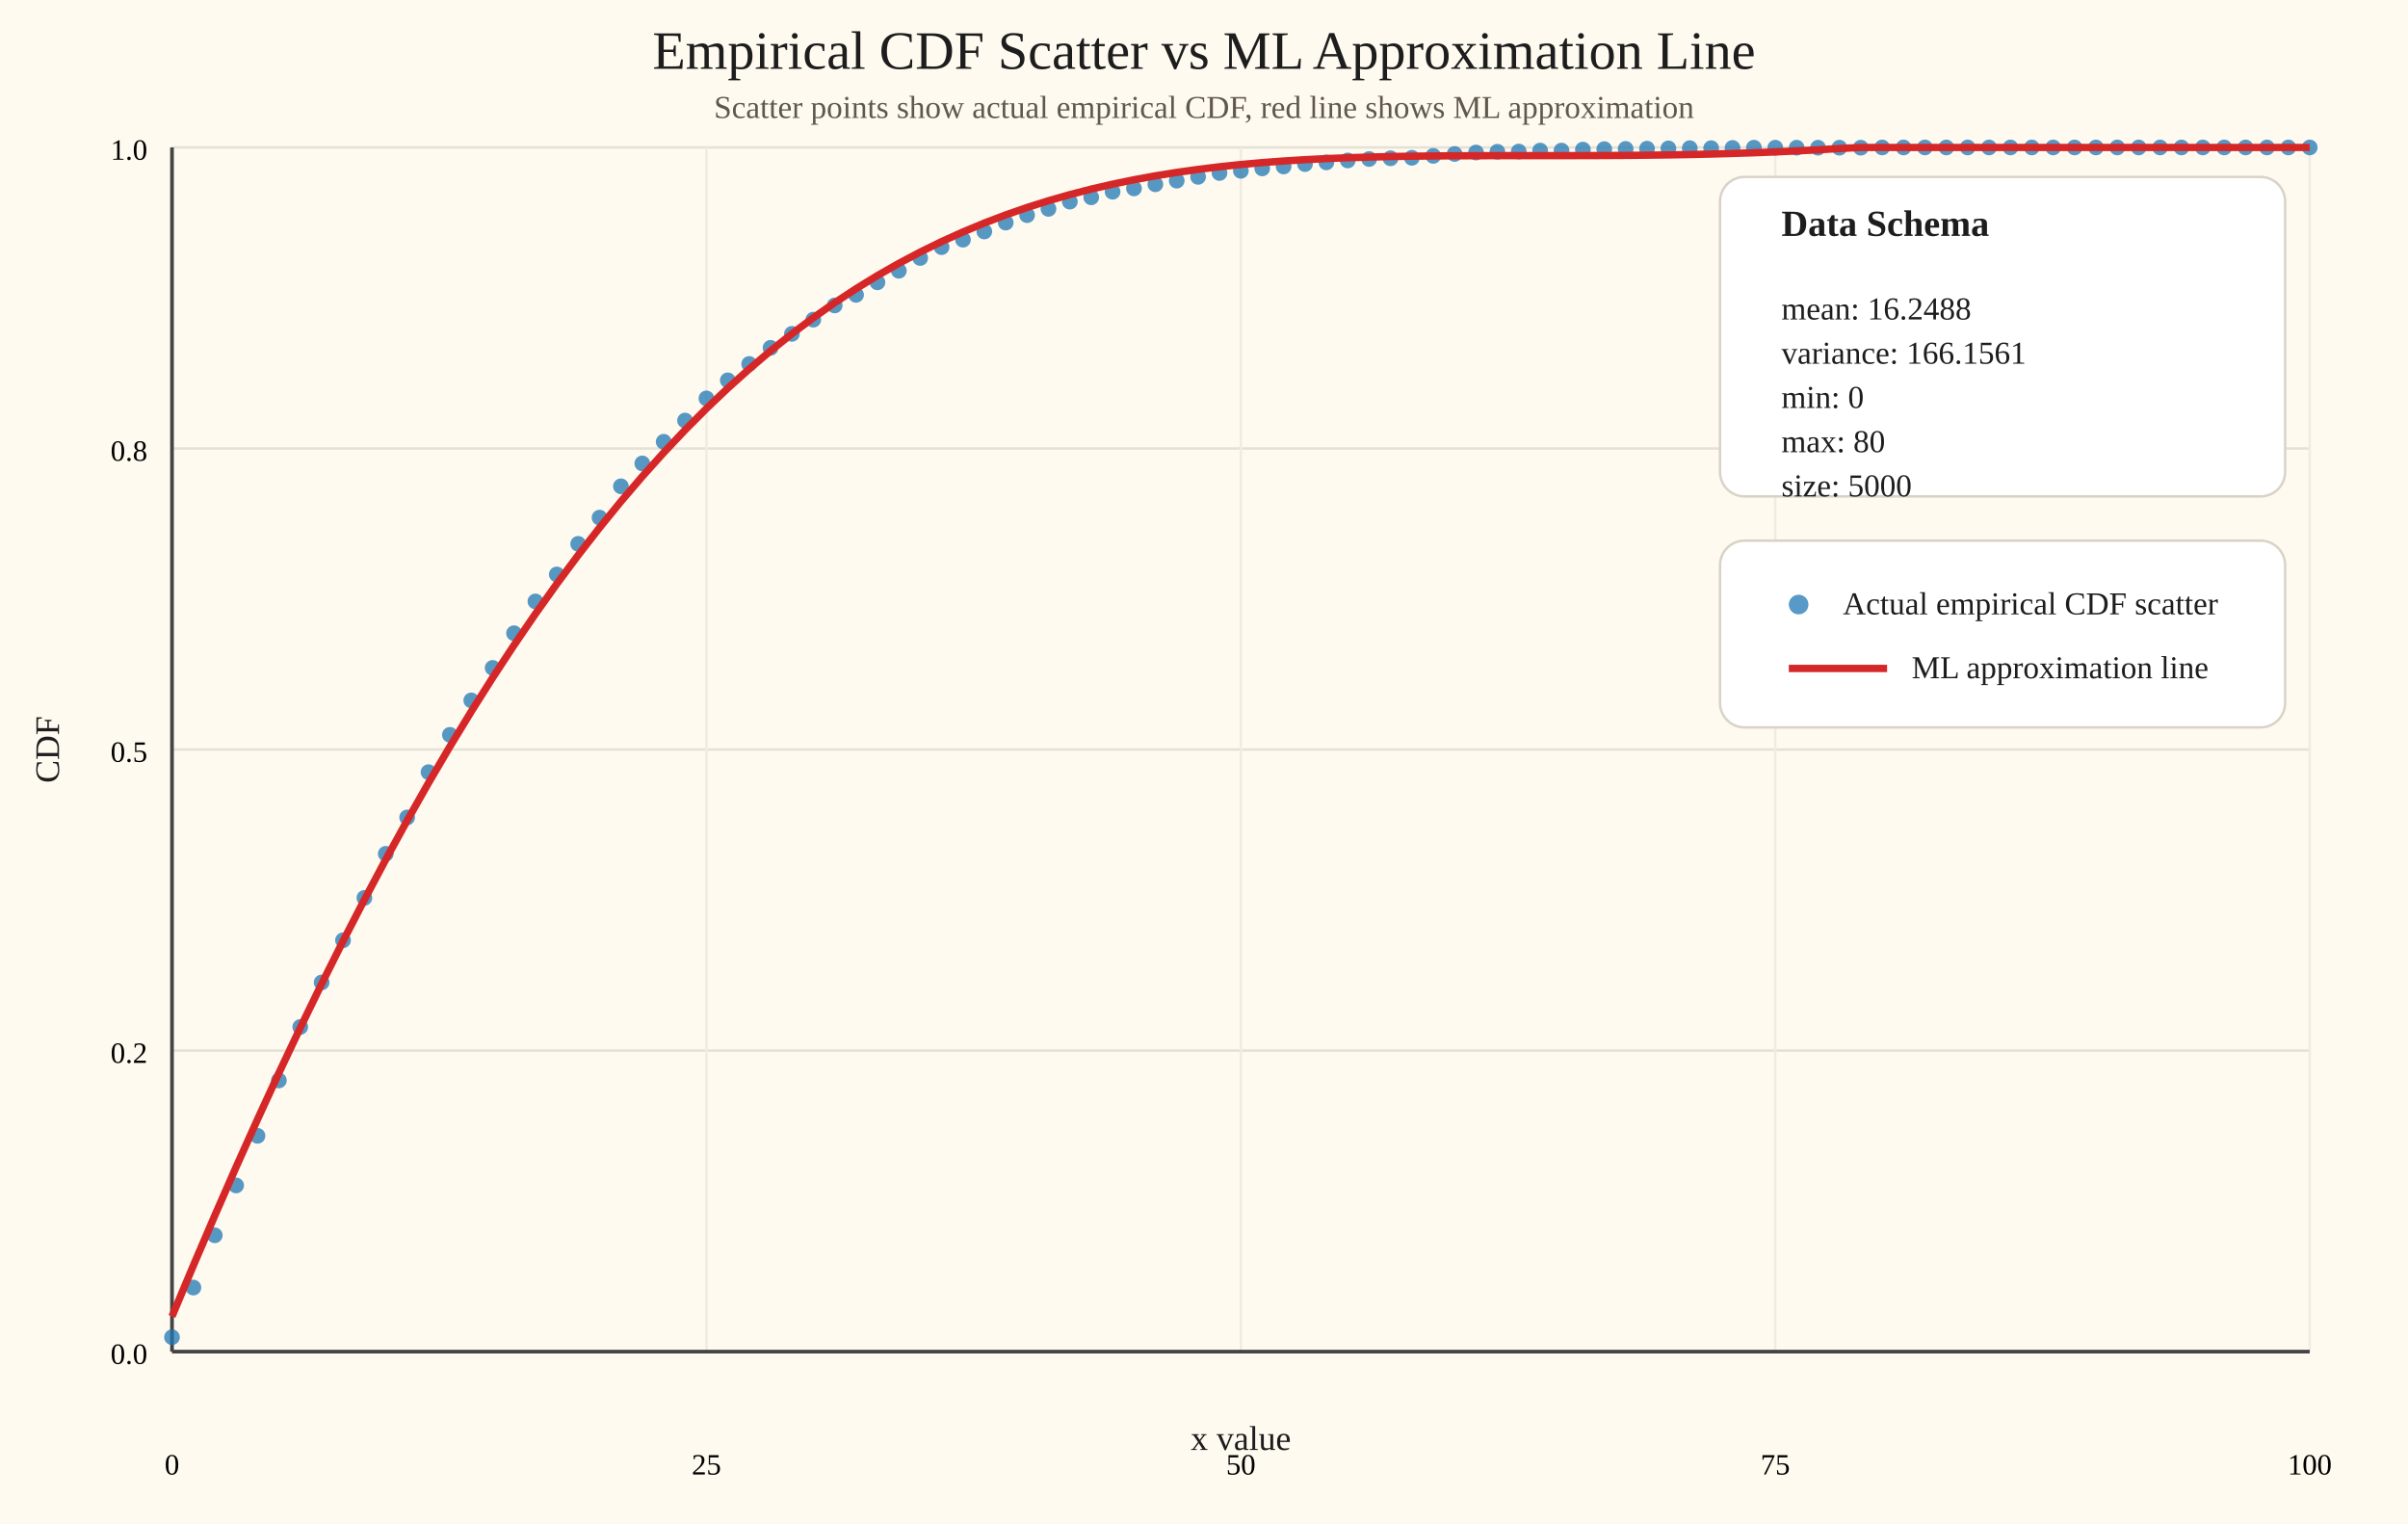
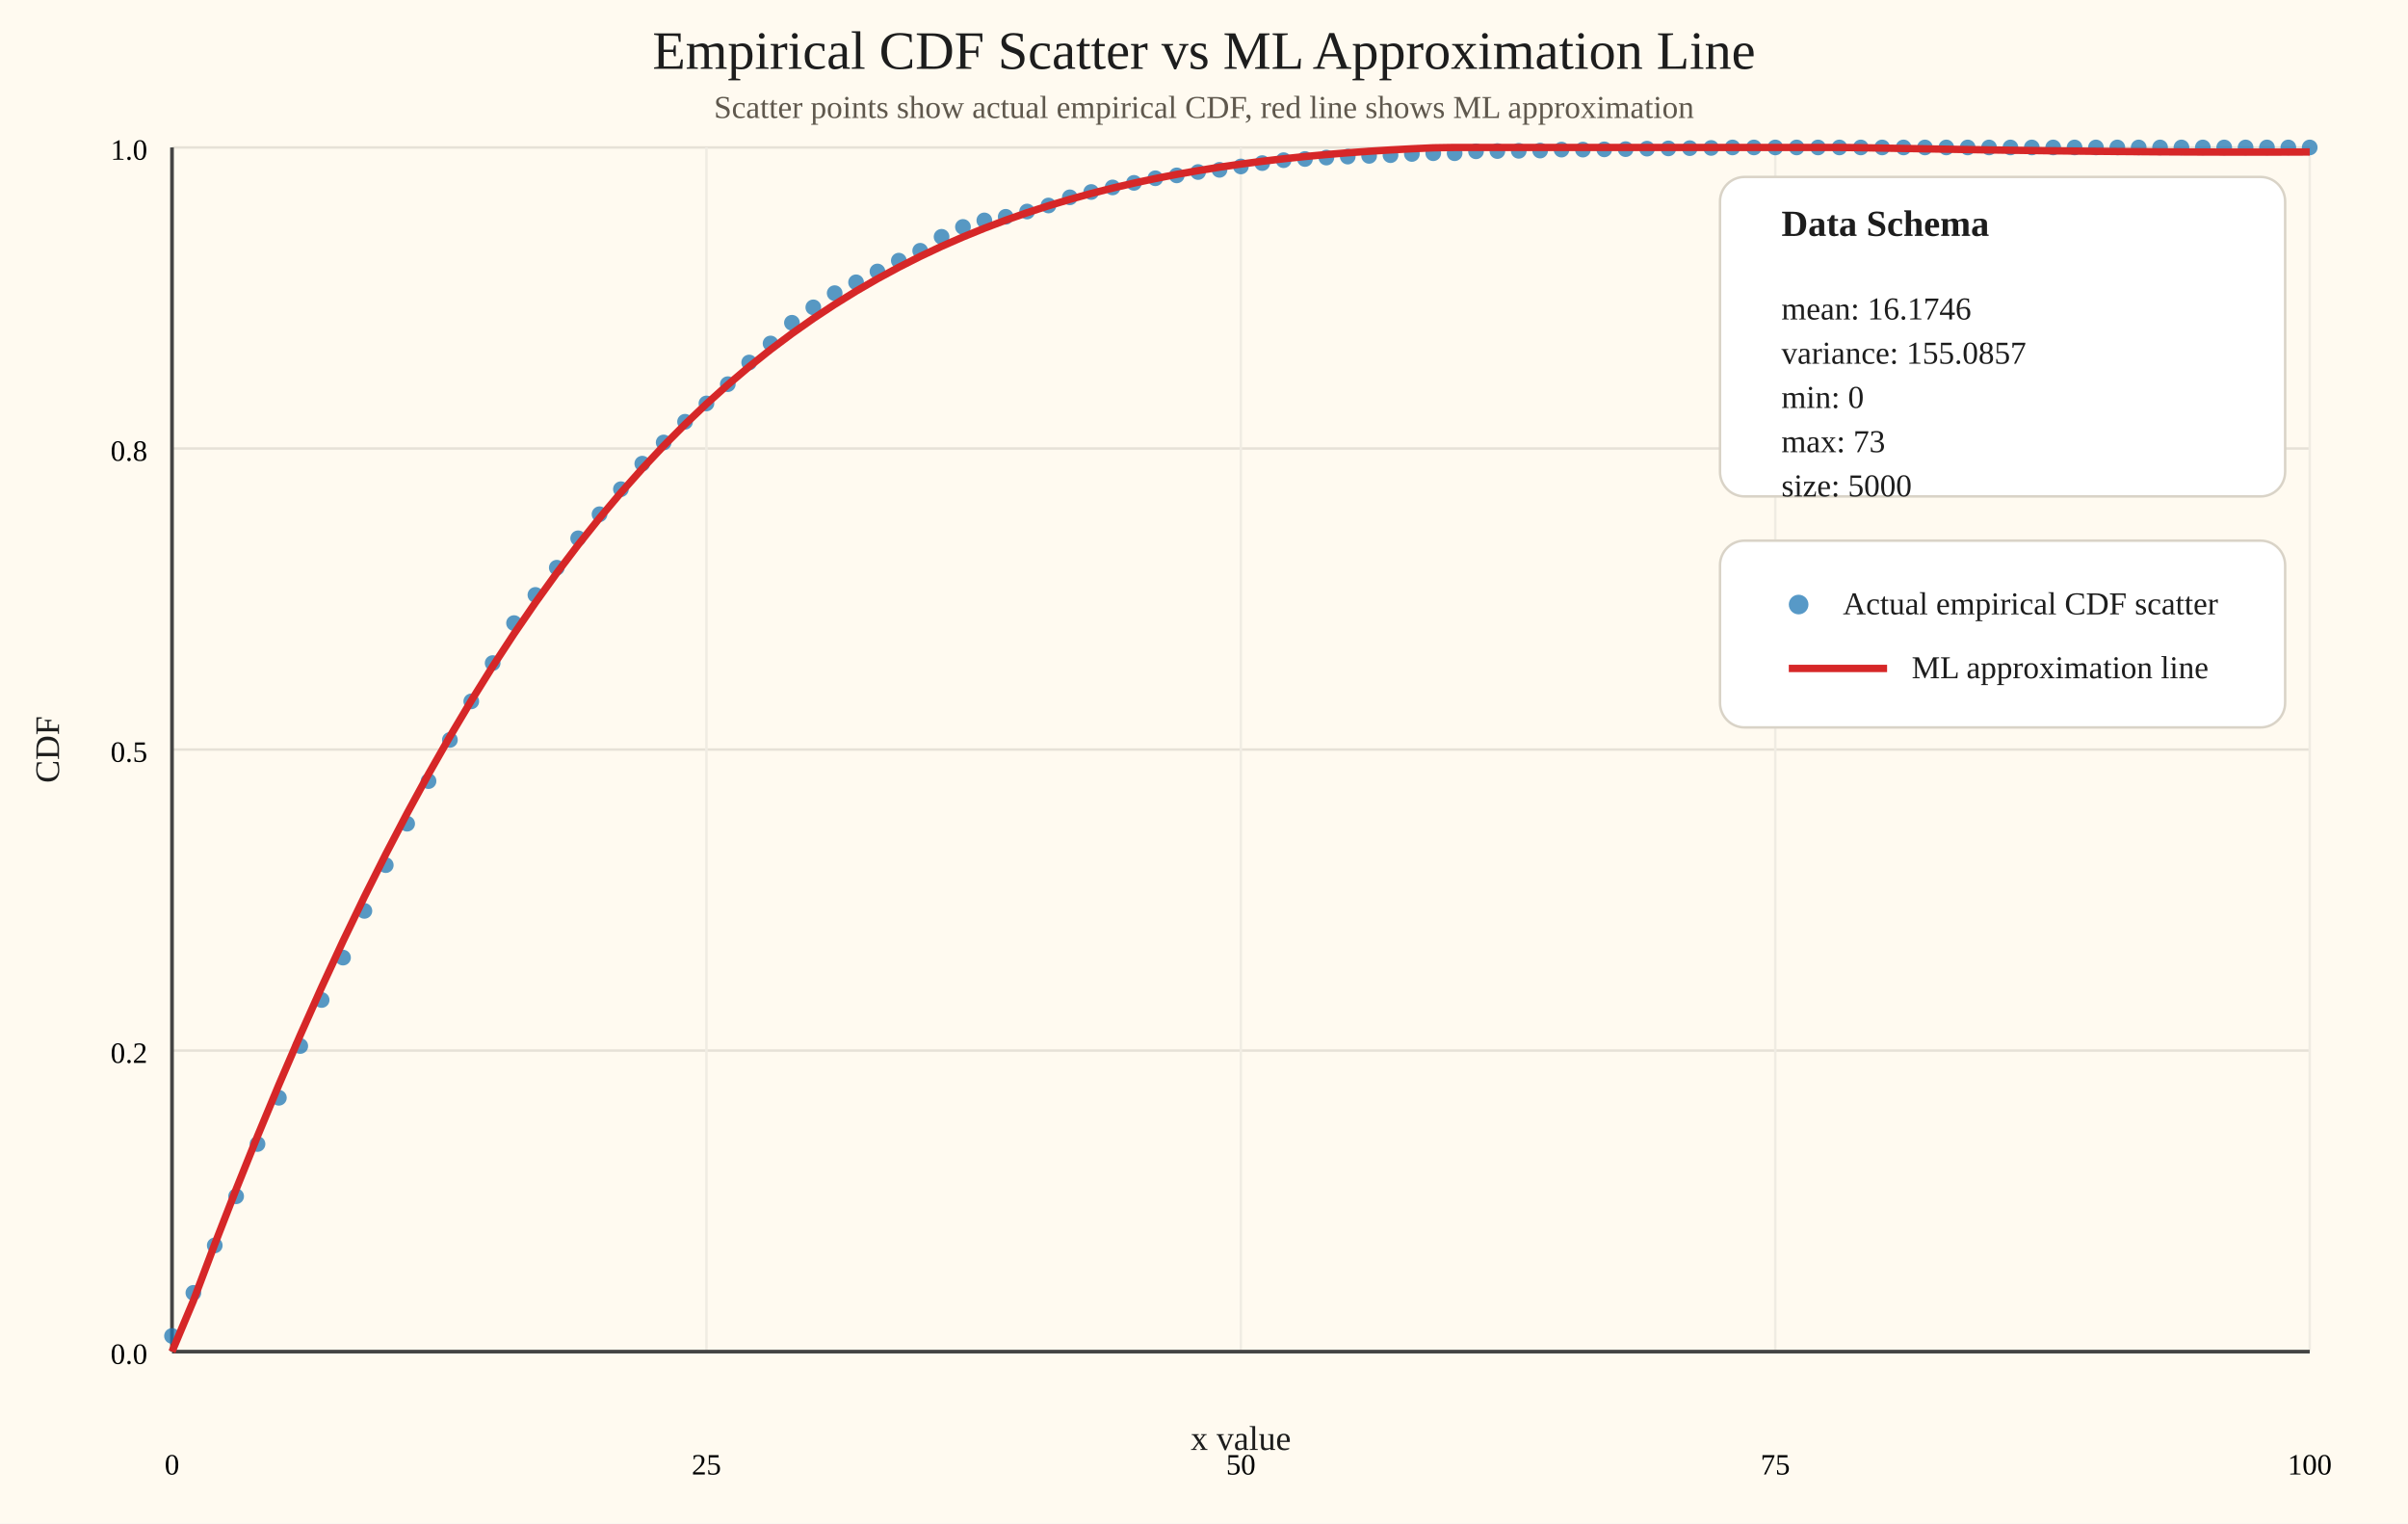
<svg xmlns="http://www.w3.org/2000/svg" width="980" height="620" viewBox="0 0 980 620">
  <rect width="100%" height="100%" fill="#fffaf0" />
  <text x="490.0" y="28" font-size="22" text-anchor="middle" fill="#1d1d1d">Empirical CDF Scatter vs ML Approximation Line</text>
  <text x="490.0" y="48" font-size="13" text-anchor="middle" fill="#5f584d">Scatter points show actual empirical CDF, red line shows ML approximation</text>
  <g>
    <line x1="70" y1="550.00" x2="940" y2="550.00" stroke="#e6e1d7" stroke-width="1" />
    <text x="60" y="555.00" font-size="12" text-anchor="end">0.0</text>
  </g>
  <g>
    <line x1="70" y1="427.50" x2="940" y2="427.50" stroke="#e6e1d7" stroke-width="1" />
    <text x="60" y="432.50" font-size="12" text-anchor="end">0.2</text>
  </g>
  <g>
    <line x1="70" y1="305.00" x2="940" y2="305.00" stroke="#e6e1d7" stroke-width="1" />
    <text x="60" y="310.00" font-size="12" text-anchor="end">0.5</text>
  </g>
  <g>
    <line x1="70" y1="182.50" x2="940" y2="182.50" stroke="#e6e1d7" stroke-width="1" />
    <text x="60" y="187.50" font-size="12" text-anchor="end">0.8</text>
  </g>
  <g>
    <line x1="70" y1="60.00" x2="940" y2="60.00" stroke="#e6e1d7" stroke-width="1" />
    <text x="60" y="65.00" font-size="12" text-anchor="end">1.0</text>
  </g>
  <g>
    <line x1="70.00" y1="60" x2="70.00" y2="550" stroke="#f0ece3" stroke-width="1" />
    <text x="70.00" y="600" font-size="12" text-anchor="middle">0</text>
  </g>
  <g>
    <line x1="287.50" y1="60" x2="287.50" y2="550" stroke="#f0ece3" stroke-width="1" />
    <text x="287.50" y="600" font-size="12" text-anchor="middle">25</text>
  </g>
  <g>
    <line x1="505.00" y1="60" x2="505.00" y2="550" stroke="#f0ece3" stroke-width="1" />
    <text x="505.00" y="600" font-size="12" text-anchor="middle">50</text>
  </g>
  <g>
    <line x1="722.50" y1="60" x2="722.50" y2="550" stroke="#f0ece3" stroke-width="1" />
    <text x="722.50" y="600" font-size="12" text-anchor="middle">75</text>
  </g>
  <g>
    <line x1="940.00" y1="60" x2="940.00" y2="550" stroke="#f0ece3" stroke-width="1" />
    <text x="940.00" y="600" font-size="12" text-anchor="middle">100</text>
  </g>
  <line x1="70" y1="60" x2="70" y2="550" stroke="#444" stroke-width="1.5" />
  <line x1="70" y1="550" x2="940" y2="550" stroke="#444" stroke-width="1.5" />
-   <circle cx="70.00" cy="544.12" r="3.2" fill="#1f77b4" fill-opacity="0.75" />
-   <circle cx="78.70" cy="523.93" r="3.2" fill="#1f77b4" fill-opacity="0.75" />
-   <circle cx="87.40" cy="502.67" r="3.2" fill="#1f77b4" fill-opacity="0.75" />
-   <circle cx="96.10" cy="482.38" r="3.2" fill="#1f77b4" fill-opacity="0.75" />
-   <circle cx="104.80" cy="462.19" r="3.2" fill="#1f77b4" fill-opacity="0.75" />
-   <circle cx="113.50" cy="439.65" r="3.2" fill="#1f77b4" fill-opacity="0.75" />
-   <circle cx="122.20" cy="417.90" r="3.2" fill="#1f77b4" fill-opacity="0.75" />
-   <circle cx="130.90" cy="399.77" r="3.2" fill="#1f77b4" fill-opacity="0.75" />
-   <circle cx="139.60" cy="382.62" r="3.2" fill="#1f77b4" fill-opacity="0.75" />
-   <circle cx="148.30" cy="365.37" r="3.2" fill="#1f77b4" fill-opacity="0.75" />
-   <circle cx="157.00" cy="347.43" r="3.2" fill="#1f77b4" fill-opacity="0.75" />
-   <circle cx="165.70" cy="332.64" r="3.2" fill="#1f77b4" fill-opacity="0.75" />
-   <circle cx="174.40" cy="314.21" r="3.2" fill="#1f77b4" fill-opacity="0.75" />
-   <circle cx="183.10" cy="299.02" r="3.2" fill="#1f77b4" fill-opacity="0.75" />
-   <circle cx="191.80" cy="285.01" r="3.2" fill="#1f77b4" fill-opacity="0.75" />
-   <circle cx="200.50" cy="271.78" r="3.2" fill="#1f77b4" fill-opacity="0.75" />
-   <circle cx="209.20" cy="257.67" r="3.2" fill="#1f77b4" fill-opacity="0.75" />
-   <circle cx="217.90" cy="244.73" r="3.2" fill="#1f77b4" fill-opacity="0.75" />
-   <circle cx="226.60" cy="233.75" r="3.2" fill="#1f77b4" fill-opacity="0.75" />
-   <circle cx="235.30" cy="221.31" r="3.2" fill="#1f77b4" fill-opacity="0.75" />
-   <circle cx="244.00" cy="210.63" r="3.2" fill="#1f77b4" fill-opacity="0.75" />
-   <circle cx="252.70" cy="197.89" r="3.2" fill="#1f77b4" fill-opacity="0.75" />
-   <circle cx="261.40" cy="188.58" r="3.2" fill="#1f77b4" fill-opacity="0.75" />
-   <circle cx="270.10" cy="179.76" r="3.2" fill="#1f77b4" fill-opacity="0.75" />
-   <circle cx="278.80" cy="171.13" r="3.2" fill="#1f77b4" fill-opacity="0.75" />
-   <circle cx="287.50" cy="162.12" r="3.2" fill="#1f77b4" fill-opacity="0.75" />
-   <circle cx="296.20" cy="154.77" r="3.2" fill="#1f77b4" fill-opacity="0.75" />
-   <circle cx="304.90" cy="148.10" r="3.2" fill="#1f77b4" fill-opacity="0.75" />
-   <circle cx="313.60" cy="141.54" r="3.2" fill="#1f77b4" fill-opacity="0.75" />
-   <circle cx="322.30" cy="135.85" r="3.2" fill="#1f77b4" fill-opacity="0.75" />
-   <circle cx="331.00" cy="130.07" r="3.2" fill="#1f77b4" fill-opacity="0.75" />
-   <circle cx="339.70" cy="124.29" r="3.2" fill="#1f77b4" fill-opacity="0.75" />
-   <circle cx="348.40" cy="119.98" r="3.2" fill="#1f77b4" fill-opacity="0.75" />
-   <circle cx="357.10" cy="114.88" r="3.2" fill="#1f77b4" fill-opacity="0.75" />
-   <circle cx="365.80" cy="110.18" r="3.2" fill="#1f77b4" fill-opacity="0.75" />
-   <circle cx="374.50" cy="104.98" r="3.2" fill="#1f77b4" fill-opacity="0.75" />
-   <circle cx="383.20" cy="100.57" r="3.2" fill="#1f77b4" fill-opacity="0.75" />
-   <circle cx="391.90" cy="97.53" r="3.2" fill="#1f77b4" fill-opacity="0.75" />
-   <circle cx="400.60" cy="94.20" r="3.2" fill="#1f77b4" fill-opacity="0.75" />
-   <circle cx="409.30" cy="90.58" r="3.2" fill="#1f77b4" fill-opacity="0.75" />
-   <circle cx="418.00" cy="87.54" r="3.2" fill="#1f77b4" fill-opacity="0.75" />
-   <circle cx="426.70" cy="84.99" r="3.2" fill="#1f77b4" fill-opacity="0.75" />
-   <circle cx="435.40" cy="82.05" r="3.2" fill="#1f77b4" fill-opacity="0.75" />
-   <circle cx="444.10" cy="80.29" r="3.2" fill="#1f77b4" fill-opacity="0.75" />
-   <circle cx="452.80" cy="78.03" r="3.2" fill="#1f77b4" fill-opacity="0.75" />
-   <circle cx="461.50" cy="76.66" r="3.2" fill="#1f77b4" fill-opacity="0.75" />
-   <circle cx="470.20" cy="74.99" r="3.2" fill="#1f77b4" fill-opacity="0.75" />
-   <circle cx="478.90" cy="73.52" r="3.2" fill="#1f77b4" fill-opacity="0.75" />
-   <circle cx="487.60" cy="71.96" r="3.2" fill="#1f77b4" fill-opacity="0.75" />
-   <circle cx="496.30" cy="70.39" r="3.2" fill="#1f77b4" fill-opacity="0.75" />
-   <circle cx="505.00" cy="69.51" r="3.2" fill="#1f77b4" fill-opacity="0.75" />
-   <circle cx="513.70" cy="68.53" r="3.2" fill="#1f77b4" fill-opacity="0.75" />
-   <circle cx="522.40" cy="67.74" r="3.2" fill="#1f77b4" fill-opacity="0.75" />
-   <circle cx="531.10" cy="66.76" r="3.2" fill="#1f77b4" fill-opacity="0.75" />
-   <circle cx="539.80" cy="66.08" r="3.2" fill="#1f77b4" fill-opacity="0.75" />
-   <circle cx="548.50" cy="65.29" r="3.2" fill="#1f77b4" fill-opacity="0.75" />
-   <circle cx="557.20" cy="64.70" r="3.2" fill="#1f77b4" fill-opacity="0.75" />
-   <circle cx="565.90" cy="64.41" r="3.2" fill="#1f77b4" fill-opacity="0.75" />
-   <circle cx="574.60" cy="64.21" r="3.2" fill="#1f77b4" fill-opacity="0.75" />
-   <circle cx="583.30" cy="63.43" r="3.2" fill="#1f77b4" fill-opacity="0.75" />
-   <circle cx="592.00" cy="62.65" r="3.2" fill="#1f77b4" fill-opacity="0.75" />
-   <circle cx="600.70" cy="62.06" r="3.2" fill="#1f77b4" fill-opacity="0.75" />
-   <circle cx="609.40" cy="61.76" r="3.2" fill="#1f77b4" fill-opacity="0.75" />
-   <circle cx="618.10" cy="61.67" r="3.2" fill="#1f77b4" fill-opacity="0.75" />
+   <circle cx="70.00" cy="543.63" r="3.2" fill="#1f77b4" fill-opacity="0.75" />
+   <circle cx="78.70" cy="526.09" r="3.2" fill="#1f77b4" fill-opacity="0.75" />
+   <circle cx="87.40" cy="506.78" r="3.2" fill="#1f77b4" fill-opacity="0.75" />
+   <circle cx="96.10" cy="486.79" r="3.2" fill="#1f77b4" fill-opacity="0.75" />
+   <circle cx="104.80" cy="465.52" r="3.2" fill="#1f77b4" fill-opacity="0.75" />
+   <circle cx="113.50" cy="446.71" r="3.2" fill="#1f77b4" fill-opacity="0.75" />
+   <circle cx="122.20" cy="425.64" r="3.2" fill="#1f77b4" fill-opacity="0.75" />
+   <circle cx="130.90" cy="406.92" r="3.2" fill="#1f77b4" fill-opacity="0.75" />
+   <circle cx="139.60" cy="389.67" r="3.2" fill="#1f77b4" fill-opacity="0.75" />
+   <circle cx="148.30" cy="370.66" r="3.2" fill="#1f77b4" fill-opacity="0.75" />
+   <circle cx="157.00" cy="352.04" r="3.2" fill="#1f77b4" fill-opacity="0.75" />
+   <circle cx="165.70" cy="335.18" r="3.2" fill="#1f77b4" fill-opacity="0.75" />
+   <circle cx="174.40" cy="317.84" r="3.2" fill="#1f77b4" fill-opacity="0.75" />
+   <circle cx="183.10" cy="301.08" r="3.2" fill="#1f77b4" fill-opacity="0.75" />
+   <circle cx="191.80" cy="285.40" r="3.2" fill="#1f77b4" fill-opacity="0.75" />
+   <circle cx="200.50" cy="269.82" r="3.2" fill="#1f77b4" fill-opacity="0.75" />
+   <circle cx="209.20" cy="253.55" r="3.2" fill="#1f77b4" fill-opacity="0.75" />
+   <circle cx="217.90" cy="242.08" r="3.2" fill="#1f77b4" fill-opacity="0.75" />
+   <circle cx="226.60" cy="231.01" r="3.2" fill="#1f77b4" fill-opacity="0.75" />
+   <circle cx="235.30" cy="219.05" r="3.2" fill="#1f77b4" fill-opacity="0.75" />
+   <circle cx="244.00" cy="209.25" r="3.2" fill="#1f77b4" fill-opacity="0.75" />
+   <circle cx="252.70" cy="199.06" r="3.2" fill="#1f77b4" fill-opacity="0.75" />
+   <circle cx="261.40" cy="188.67" r="3.2" fill="#1f77b4" fill-opacity="0.75" />
+   <circle cx="270.10" cy="180.05" r="3.2" fill="#1f77b4" fill-opacity="0.75" />
+   <circle cx="278.80" cy="171.62" r="3.2" fill="#1f77b4" fill-opacity="0.75" />
+   <circle cx="287.50" cy="164.17" r="3.2" fill="#1f77b4" fill-opacity="0.75" />
+   <circle cx="296.20" cy="156.33" r="3.2" fill="#1f77b4" fill-opacity="0.75" />
+   <circle cx="304.90" cy="147.51" r="3.2" fill="#1f77b4" fill-opacity="0.75" />
+   <circle cx="313.60" cy="139.77" r="3.2" fill="#1f77b4" fill-opacity="0.75" />
+   <circle cx="322.30" cy="131.34" r="3.2" fill="#1f77b4" fill-opacity="0.75" />
+   <circle cx="331.00" cy="125.07" r="3.2" fill="#1f77b4" fill-opacity="0.75" />
+   <circle cx="339.70" cy="119.29" r="3.2" fill="#1f77b4" fill-opacity="0.75" />
+   <circle cx="348.40" cy="114.88" r="3.2" fill="#1f77b4" fill-opacity="0.75" />
+   <circle cx="357.10" cy="110.47" r="3.2" fill="#1f77b4" fill-opacity="0.75" />
+   <circle cx="365.80" cy="106.06" r="3.2" fill="#1f77b4" fill-opacity="0.75" />
+   <circle cx="374.50" cy="102.04" r="3.2" fill="#1f77b4" fill-opacity="0.75" />
+   <circle cx="383.20" cy="96.36" r="3.2" fill="#1f77b4" fill-opacity="0.75" />
+   <circle cx="391.90" cy="92.34" r="3.2" fill="#1f77b4" fill-opacity="0.75" />
+   <circle cx="400.60" cy="89.69" r="3.2" fill="#1f77b4" fill-opacity="0.75" />
+   <circle cx="409.30" cy="88.22" r="3.2" fill="#1f77b4" fill-opacity="0.75" />
+   <circle cx="418.00" cy="86.07" r="3.2" fill="#1f77b4" fill-opacity="0.75" />
+   <circle cx="426.70" cy="83.62" r="3.2" fill="#1f77b4" fill-opacity="0.75" />
+   <circle cx="435.40" cy="80.29" r="3.2" fill="#1f77b4" fill-opacity="0.75" />
+   <circle cx="444.10" cy="78.13" r="3.2" fill="#1f77b4" fill-opacity="0.75" />
+   <circle cx="452.80" cy="76.27" r="3.2" fill="#1f77b4" fill-opacity="0.75" />
+   <circle cx="461.50" cy="74.41" r="3.2" fill="#1f77b4" fill-opacity="0.75" />
+   <circle cx="470.20" cy="72.54" r="3.2" fill="#1f77b4" fill-opacity="0.75" />
+   <circle cx="478.90" cy="71.37" r="3.2" fill="#1f77b4" fill-opacity="0.75" />
+   <circle cx="487.60" cy="70.00" r="3.2" fill="#1f77b4" fill-opacity="0.75" />
+   <circle cx="496.30" cy="69.11" r="3.2" fill="#1f77b4" fill-opacity="0.75" />
+   <circle cx="505.00" cy="67.74" r="3.2" fill="#1f77b4" fill-opacity="0.75" />
+   <circle cx="513.70" cy="66.37" r="3.2" fill="#1f77b4" fill-opacity="0.75" />
+   <circle cx="522.40" cy="65.19" r="3.2" fill="#1f77b4" fill-opacity="0.75" />
+   <circle cx="531.10" cy="64.70" r="3.2" fill="#1f77b4" fill-opacity="0.75" />
+   <circle cx="539.80" cy="64.12" r="3.2" fill="#1f77b4" fill-opacity="0.75" />
+   <circle cx="548.50" cy="63.72" r="3.2" fill="#1f77b4" fill-opacity="0.75" />
+   <circle cx="557.20" cy="63.43" r="3.2" fill="#1f77b4" fill-opacity="0.75" />
+   <circle cx="565.90" cy="63.14" r="3.2" fill="#1f77b4" fill-opacity="0.75" />
+   <circle cx="574.60" cy="62.65" r="3.2" fill="#1f77b4" fill-opacity="0.75" />
+   <circle cx="583.30" cy="62.35" r="3.2" fill="#1f77b4" fill-opacity="0.75" />
+   <circle cx="592.00" cy="62.35" r="3.2" fill="#1f77b4" fill-opacity="0.75" />
+   <circle cx="600.70" cy="61.57" r="3.2" fill="#1f77b4" fill-opacity="0.75" />
+   <circle cx="609.40" cy="61.47" r="3.2" fill="#1f77b4" fill-opacity="0.75" />
+   <circle cx="618.10" cy="61.37" r="3.2" fill="#1f77b4" fill-opacity="0.75" />
  <circle cx="626.80" cy="61.27" r="3.2" fill="#1f77b4" fill-opacity="0.75" />
-   <circle cx="635.50" cy="61.27" r="3.2" fill="#1f77b4" fill-opacity="0.75" />
+   <circle cx="635.50" cy="60.88" r="3.2" fill="#1f77b4" fill-opacity="0.75" />
  <circle cx="644.20" cy="60.88" r="3.2" fill="#1f77b4" fill-opacity="0.75" />
-   <circle cx="652.90" cy="60.69" r="3.2" fill="#1f77b4" fill-opacity="0.75" />
-   <circle cx="661.60" cy="60.59" r="3.2" fill="#1f77b4" fill-opacity="0.75" />
+   <circle cx="652.90" cy="60.78" r="3.2" fill="#1f77b4" fill-opacity="0.75" />
+   <circle cx="661.60" cy="60.69" r="3.2" fill="#1f77b4" fill-opacity="0.75" />
  <circle cx="670.30" cy="60.49" r="3.2" fill="#1f77b4" fill-opacity="0.75" />
  <circle cx="679.00" cy="60.39" r="3.2" fill="#1f77b4" fill-opacity="0.75" />
  <circle cx="687.70" cy="60.29" r="3.2" fill="#1f77b4" fill-opacity="0.75" />
-   <circle cx="696.40" cy="60.29" r="3.2" fill="#1f77b4" fill-opacity="0.75" />
-   <circle cx="705.10" cy="60.20" r="3.2" fill="#1f77b4" fill-opacity="0.75" />
-   <circle cx="713.80" cy="60.10" r="3.2" fill="#1f77b4" fill-opacity="0.75" />
-   <circle cx="722.50" cy="60.10" r="3.2" fill="#1f77b4" fill-opacity="0.75" />
-   <circle cx="731.20" cy="60.10" r="3.2" fill="#1f77b4" fill-opacity="0.75" />
-   <circle cx="739.90" cy="60.10" r="3.2" fill="#1f77b4" fill-opacity="0.75" />
-   <circle cx="748.60" cy="60.10" r="3.2" fill="#1f77b4" fill-opacity="0.75" />
-   <circle cx="757.30" cy="60.10" r="3.2" fill="#1f77b4" fill-opacity="0.75" />
+   <circle cx="696.40" cy="60.20" r="3.2" fill="#1f77b4" fill-opacity="0.75" />
+   <circle cx="705.10" cy="60.00" r="3.2" fill="#1f77b4" fill-opacity="0.75" />
+   <circle cx="713.80" cy="60.00" r="3.2" fill="#1f77b4" fill-opacity="0.75" />
+   <circle cx="722.50" cy="60.00" r="3.2" fill="#1f77b4" fill-opacity="0.75" />
+   <circle cx="731.20" cy="60.00" r="3.2" fill="#1f77b4" fill-opacity="0.75" />
+   <circle cx="739.90" cy="60.00" r="3.2" fill="#1f77b4" fill-opacity="0.75" />
+   <circle cx="748.60" cy="60.00" r="3.2" fill="#1f77b4" fill-opacity="0.75" />
+   <circle cx="757.30" cy="60.00" r="3.2" fill="#1f77b4" fill-opacity="0.75" />
  <circle cx="766.00" cy="60.00" r="3.2" fill="#1f77b4" fill-opacity="0.75" />
  <circle cx="774.70" cy="60.00" r="3.2" fill="#1f77b4" fill-opacity="0.75" />
  <circle cx="783.40" cy="60.00" r="3.2" fill="#1f77b4" fill-opacity="0.75" />
  <circle cx="792.10" cy="60.00" r="3.2" fill="#1f77b4" fill-opacity="0.75" />
  <circle cx="800.80" cy="60.00" r="3.2" fill="#1f77b4" fill-opacity="0.75" />
  <circle cx="809.50" cy="60.00" r="3.2" fill="#1f77b4" fill-opacity="0.75" />
  <circle cx="818.20" cy="60.00" r="3.2" fill="#1f77b4" fill-opacity="0.75" />
  <circle cx="826.90" cy="60.00" r="3.2" fill="#1f77b4" fill-opacity="0.75" />
  <circle cx="835.60" cy="60.00" r="3.2" fill="#1f77b4" fill-opacity="0.75" />
  <circle cx="844.30" cy="60.00" r="3.2" fill="#1f77b4" fill-opacity="0.75" />
  <circle cx="853.00" cy="60.00" r="3.2" fill="#1f77b4" fill-opacity="0.75" />
  <circle cx="861.70" cy="60.00" r="3.2" fill="#1f77b4" fill-opacity="0.75" />
  <circle cx="870.40" cy="60.00" r="3.2" fill="#1f77b4" fill-opacity="0.75" />
  <circle cx="879.10" cy="60.00" r="3.2" fill="#1f77b4" fill-opacity="0.75" />
  <circle cx="887.80" cy="60.00" r="3.2" fill="#1f77b4" fill-opacity="0.75" />
  <circle cx="896.50" cy="60.00" r="3.2" fill="#1f77b4" fill-opacity="0.75" />
  <circle cx="905.20" cy="60.00" r="3.2" fill="#1f77b4" fill-opacity="0.75" />
  <circle cx="913.90" cy="60.00" r="3.2" fill="#1f77b4" fill-opacity="0.75" />
  <circle cx="922.60" cy="60.00" r="3.2" fill="#1f77b4" fill-opacity="0.75" />
  <circle cx="931.30" cy="60.00" r="3.2" fill="#1f77b4" fill-opacity="0.75" />
  <circle cx="940.00" cy="60.00" r="3.2" fill="#1f77b4" fill-opacity="0.75" />
-   <polyline fill="none" stroke="#d62728" stroke-width="3" points="70.00,535.68 78.70,514.95 87.40,494.67 96.10,474.85 104.80,455.50 113.50,436.63 122.20,418.25 130.90,400.36 139.60,382.98 148.30,366.11 157.00,349.75 165.70,333.91 174.40,318.58 183.10,303.78 191.80,289.51 200.50,275.75 209.20,262.52 217.90,249.80 226.60,237.60 235.30,225.92 244.00,214.74 252.70,204.06 261.40,193.88 270.10,184.19 278.80,174.98 287.50,166.24 296.20,157.97 304.90,150.15 313.60,142.77 322.30,135.82 331.00,129.30 339.70,123.19 348.40,117.47 357.10,112.13 365.80,107.17 374.50,102.57 383.20,98.31 391.90,94.38 400.60,90.76 409.30,87.45 418.00,84.43 426.70,81.68 435.40,79.19 444.10,76.95 452.80,74.94 461.50,73.14 470.20,71.55 478.90,70.15 487.60,68.93 496.30,67.86 505.00,66.95 513.70,66.17 522.40,65.52 531.10,64.98 539.80,64.54 548.50,64.19 557.20,63.92 565.90,63.71 574.60,63.56 583.30,63.46 592.00,63.40 600.70,63.36 609.40,63.34 618.10,63.34 626.80,63.34 635.50,63.33 644.20,63.32 652.90,63.29 661.60,63.24 670.30,63.15 679.00,63.04 687.70,62.89 696.40,62.69 705.10,62.45 713.80,62.16 722.50,61.82 731.20,61.41 739.90,60.96 748.60,60.43 757.30,60.00 766.00,60.00 774.70,60.00 783.40,60.00 792.10,60.00 800.80,60.00 809.50,60.00 818.20,60.00 826.90,60.00 835.60,60.00 844.30,60.00 853.00,60.00 861.70,60.00 870.40,60.00 879.10,60.00 887.80,60.00 896.50,60.00 905.20,60.00 913.90,60.00 922.60,60.00 931.30,60.00 940.00,60.00" />
+   <polyline fill="none" stroke="#d62728" stroke-width="3" points="70.00,550.00 78.70,529.30 87.40,506.27 96.10,483.94 104.80,462.31 113.50,441.40 122.20,421.20 130.90,401.72 139.60,382.96 148.30,364.91 157.00,347.57 165.70,330.93 174.40,314.98 183.10,299.72 191.80,285.12 200.50,271.18 209.20,257.89 217.90,245.22 226.60,233.16 235.30,221.69 244.00,210.80 252.70,200.47 261.40,190.68 270.10,181.41 278.80,172.65 287.50,164.37 296.20,156.56 304.90,149.20 313.60,142.26 322.30,135.75 331.00,129.62 339.70,123.88 348.40,118.49 357.10,113.46 365.80,108.75 374.50,104.35 383.20,100.25 391.90,96.44 400.60,92.89 409.30,89.60 418.00,86.55 426.70,83.73 435.40,81.13 444.10,78.73 452.80,76.53 461.50,74.50 470.20,72.65 478.90,70.96 487.60,69.43 496.30,68.03 505.00,66.77 513.70,65.63 522.40,64.61 531.10,63.70 539.80,62.89 548.50,62.18 557.20,61.55 565.90,61.01 574.60,60.54 583.30,60.14 592.00,60.00 600.70,60.00 609.40,60.00 618.10,60.00 626.80,60.00 635.50,60.00 644.20,60.00 652.90,60.00 661.60,60.00 670.30,60.00 679.00,60.00 687.70,60.00 696.40,60.00 705.10,60.00 713.80,60.00 722.50,60.00 731.20,60.00 739.90,60.00 748.60,60.00 757.30,60.10 766.00,60.26 774.70,60.41 783.40,60.56 792.10,60.71 800.80,60.86 809.50,61.00 818.20,61.13 826.90,61.25 835.60,61.37 844.30,61.47 853.00,61.57 861.70,61.65 870.40,61.72 879.10,61.79 887.80,61.83 896.50,61.87 905.20,61.89 913.90,61.90 922.60,61.90 931.30,61.88 940.00,61.85" />
  <rect x="700" y="72" width="230" height="130" fill="#ffffff" stroke="#d9d3c7" rx="10" />
  <text x="725" y="96" font-size="15" font-weight="bold" fill="#1d1d1d">Data Schema</text>
-   <text x="725" y="130" font-size="13" fill="#1d1d1d">mean: 16.2488</text>
-   <text x="725" y="148" font-size="13" fill="#1d1d1d">variance: 166.1561</text>
+   <text x="725" y="130" font-size="13" fill="#1d1d1d">mean: 16.1746</text>
+   <text x="725" y="148" font-size="13" fill="#1d1d1d">variance: 155.0857</text>
  <text x="725" y="166" font-size="13" fill="#1d1d1d">min: 0</text>
-   <text x="725" y="184" font-size="13" fill="#1d1d1d">max: 80</text>
+   <text x="725" y="184" font-size="13" fill="#1d1d1d">max: 73</text>
  <text x="725" y="202" font-size="13" fill="#1d1d1d">size: 5000</text>
  <rect x="700" y="220" width="230" height="76" fill="#ffffff" stroke="#d9d3c7" rx="10" />
  <circle cx="732" cy="246" r="4" fill="#1f77b4" fill-opacity="0.75" />
  <text x="750" y="250" font-size="13" fill="#1d1d1d">Actual empirical CDF scatter</text>
  <line x1="728" y1="272" x2="768" y2="272" stroke="#d62728" stroke-width="3" />
  <text x="778" y="276" font-size="13" fill="#1d1d1d">ML approximation line</text>
  <text x="505.0" y="590" font-size="14" text-anchor="middle" fill="#1d1d1d">x value</text>
  <text x="24" y="305.0" font-size="14" text-anchor="middle" fill="#1d1d1d" transform="rotate(-90 24 305.0)">CDF</text>
</svg>
